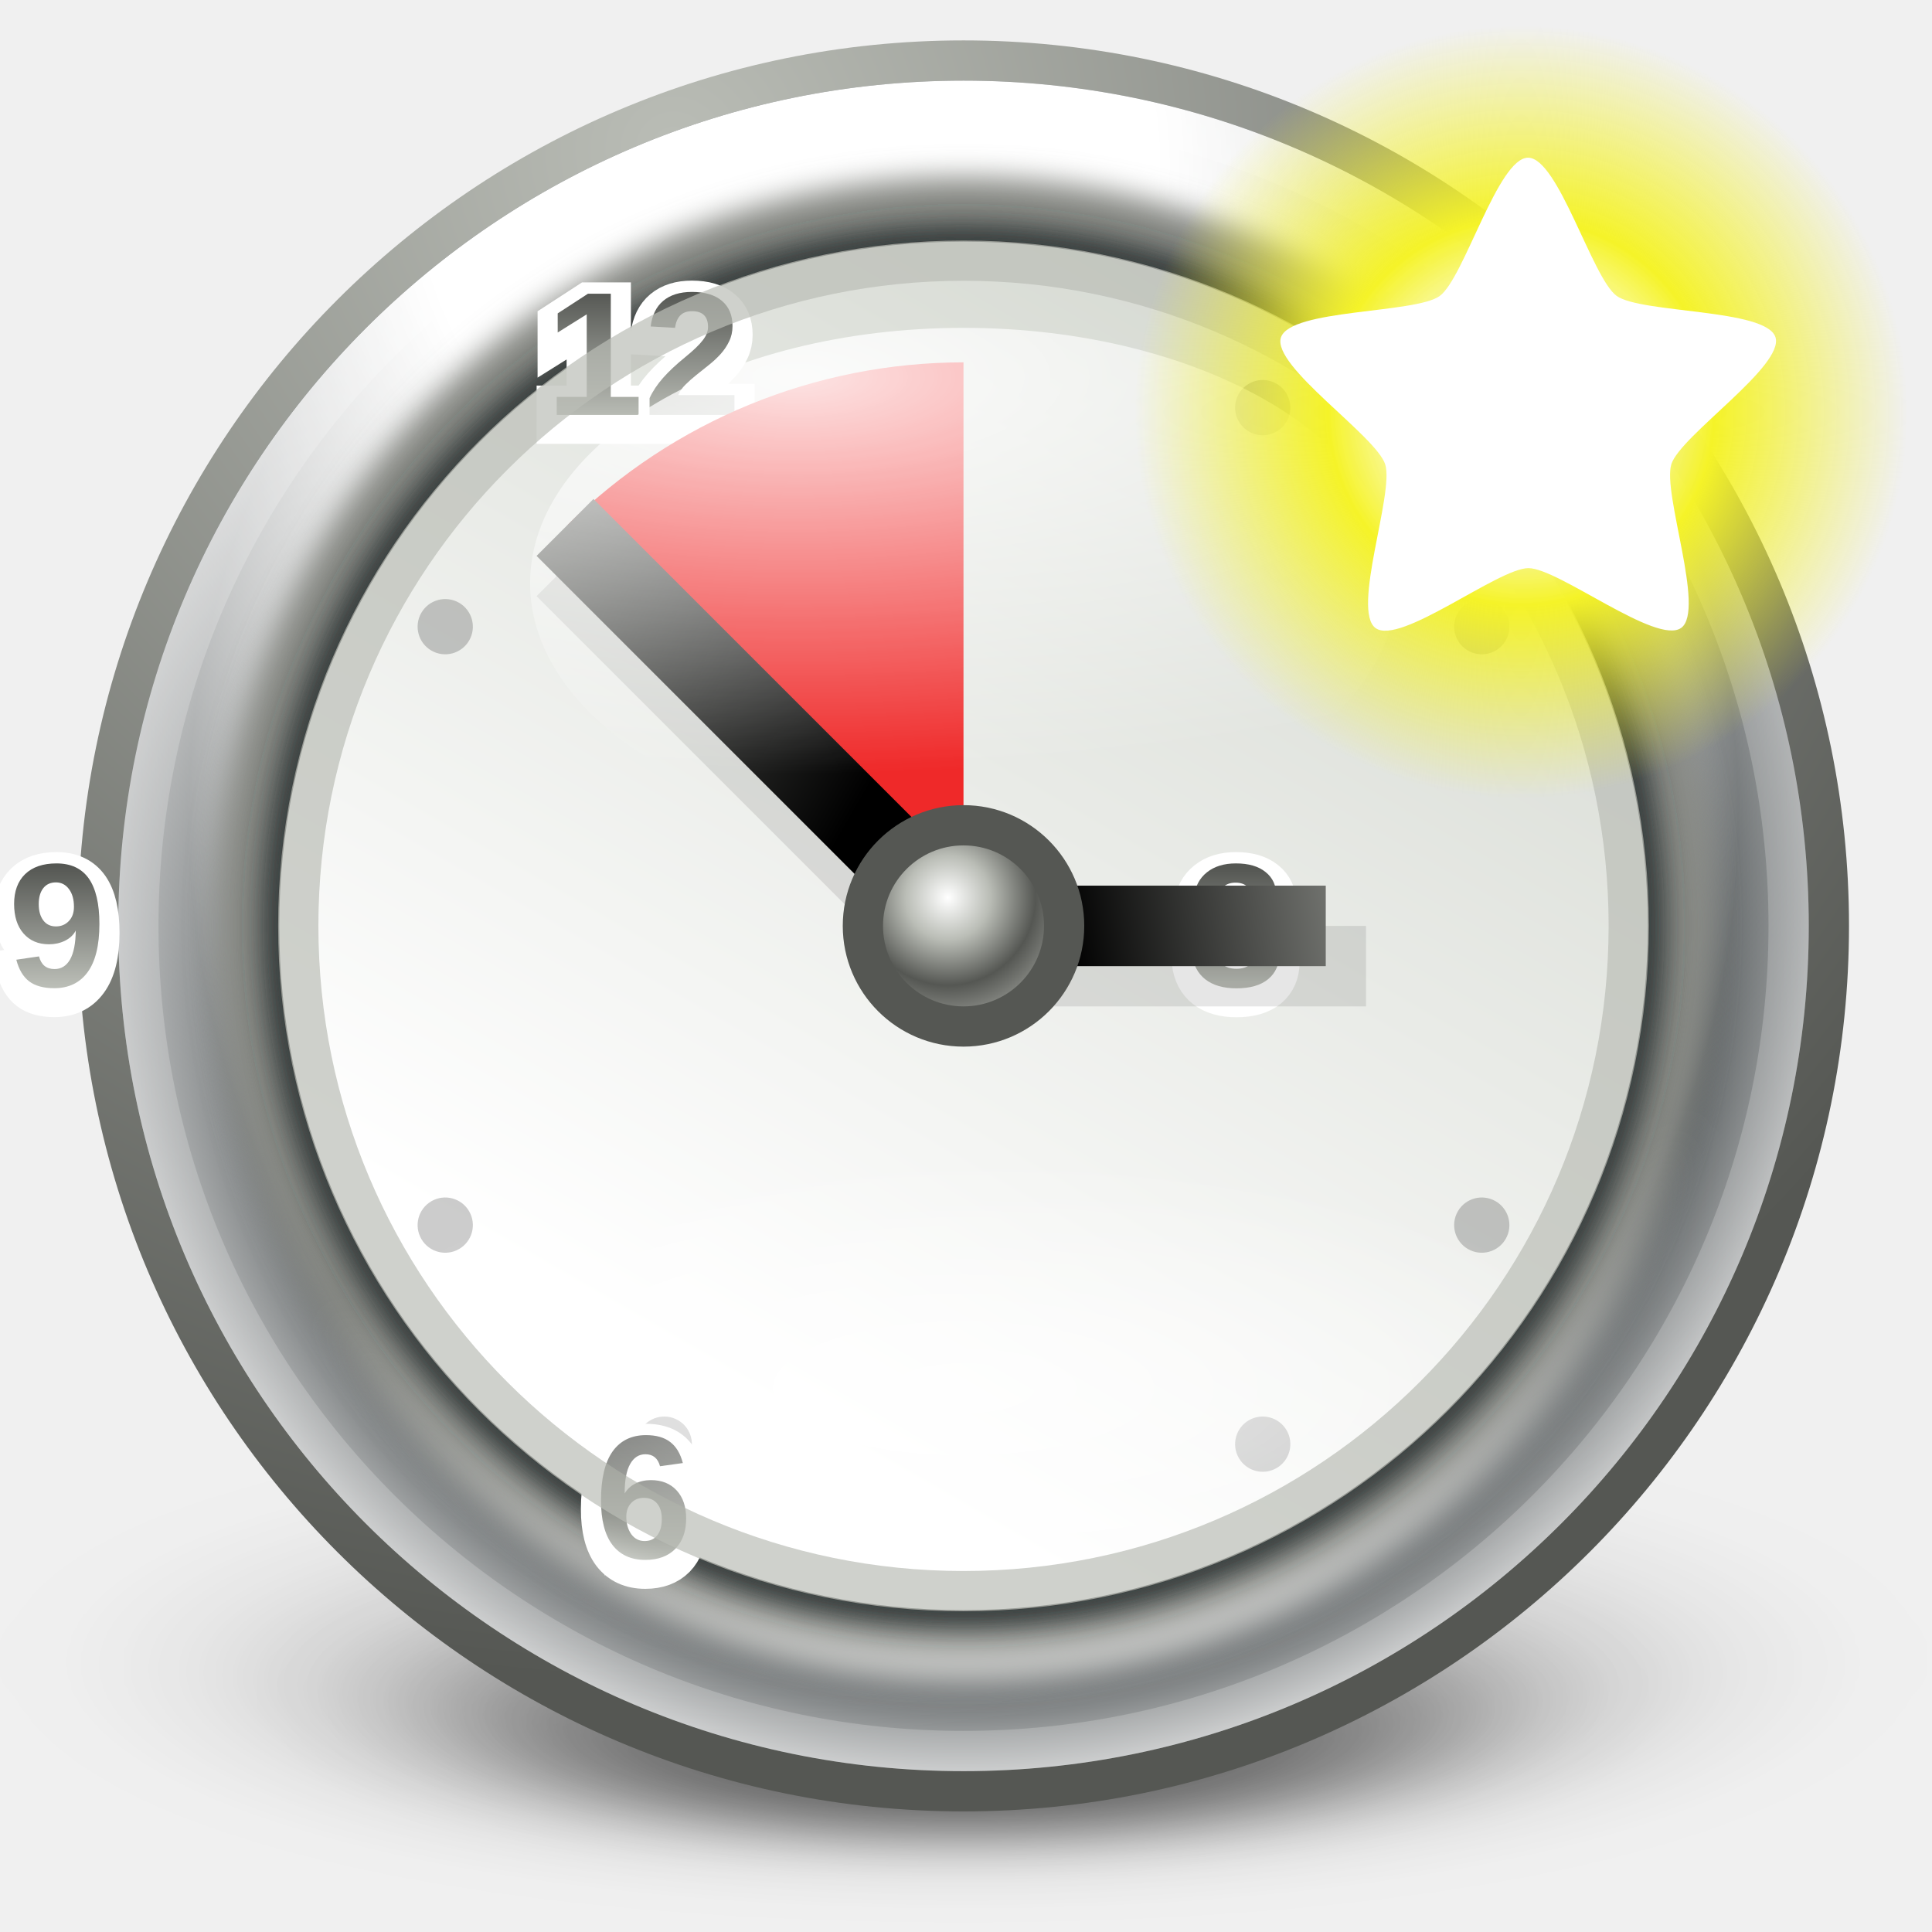
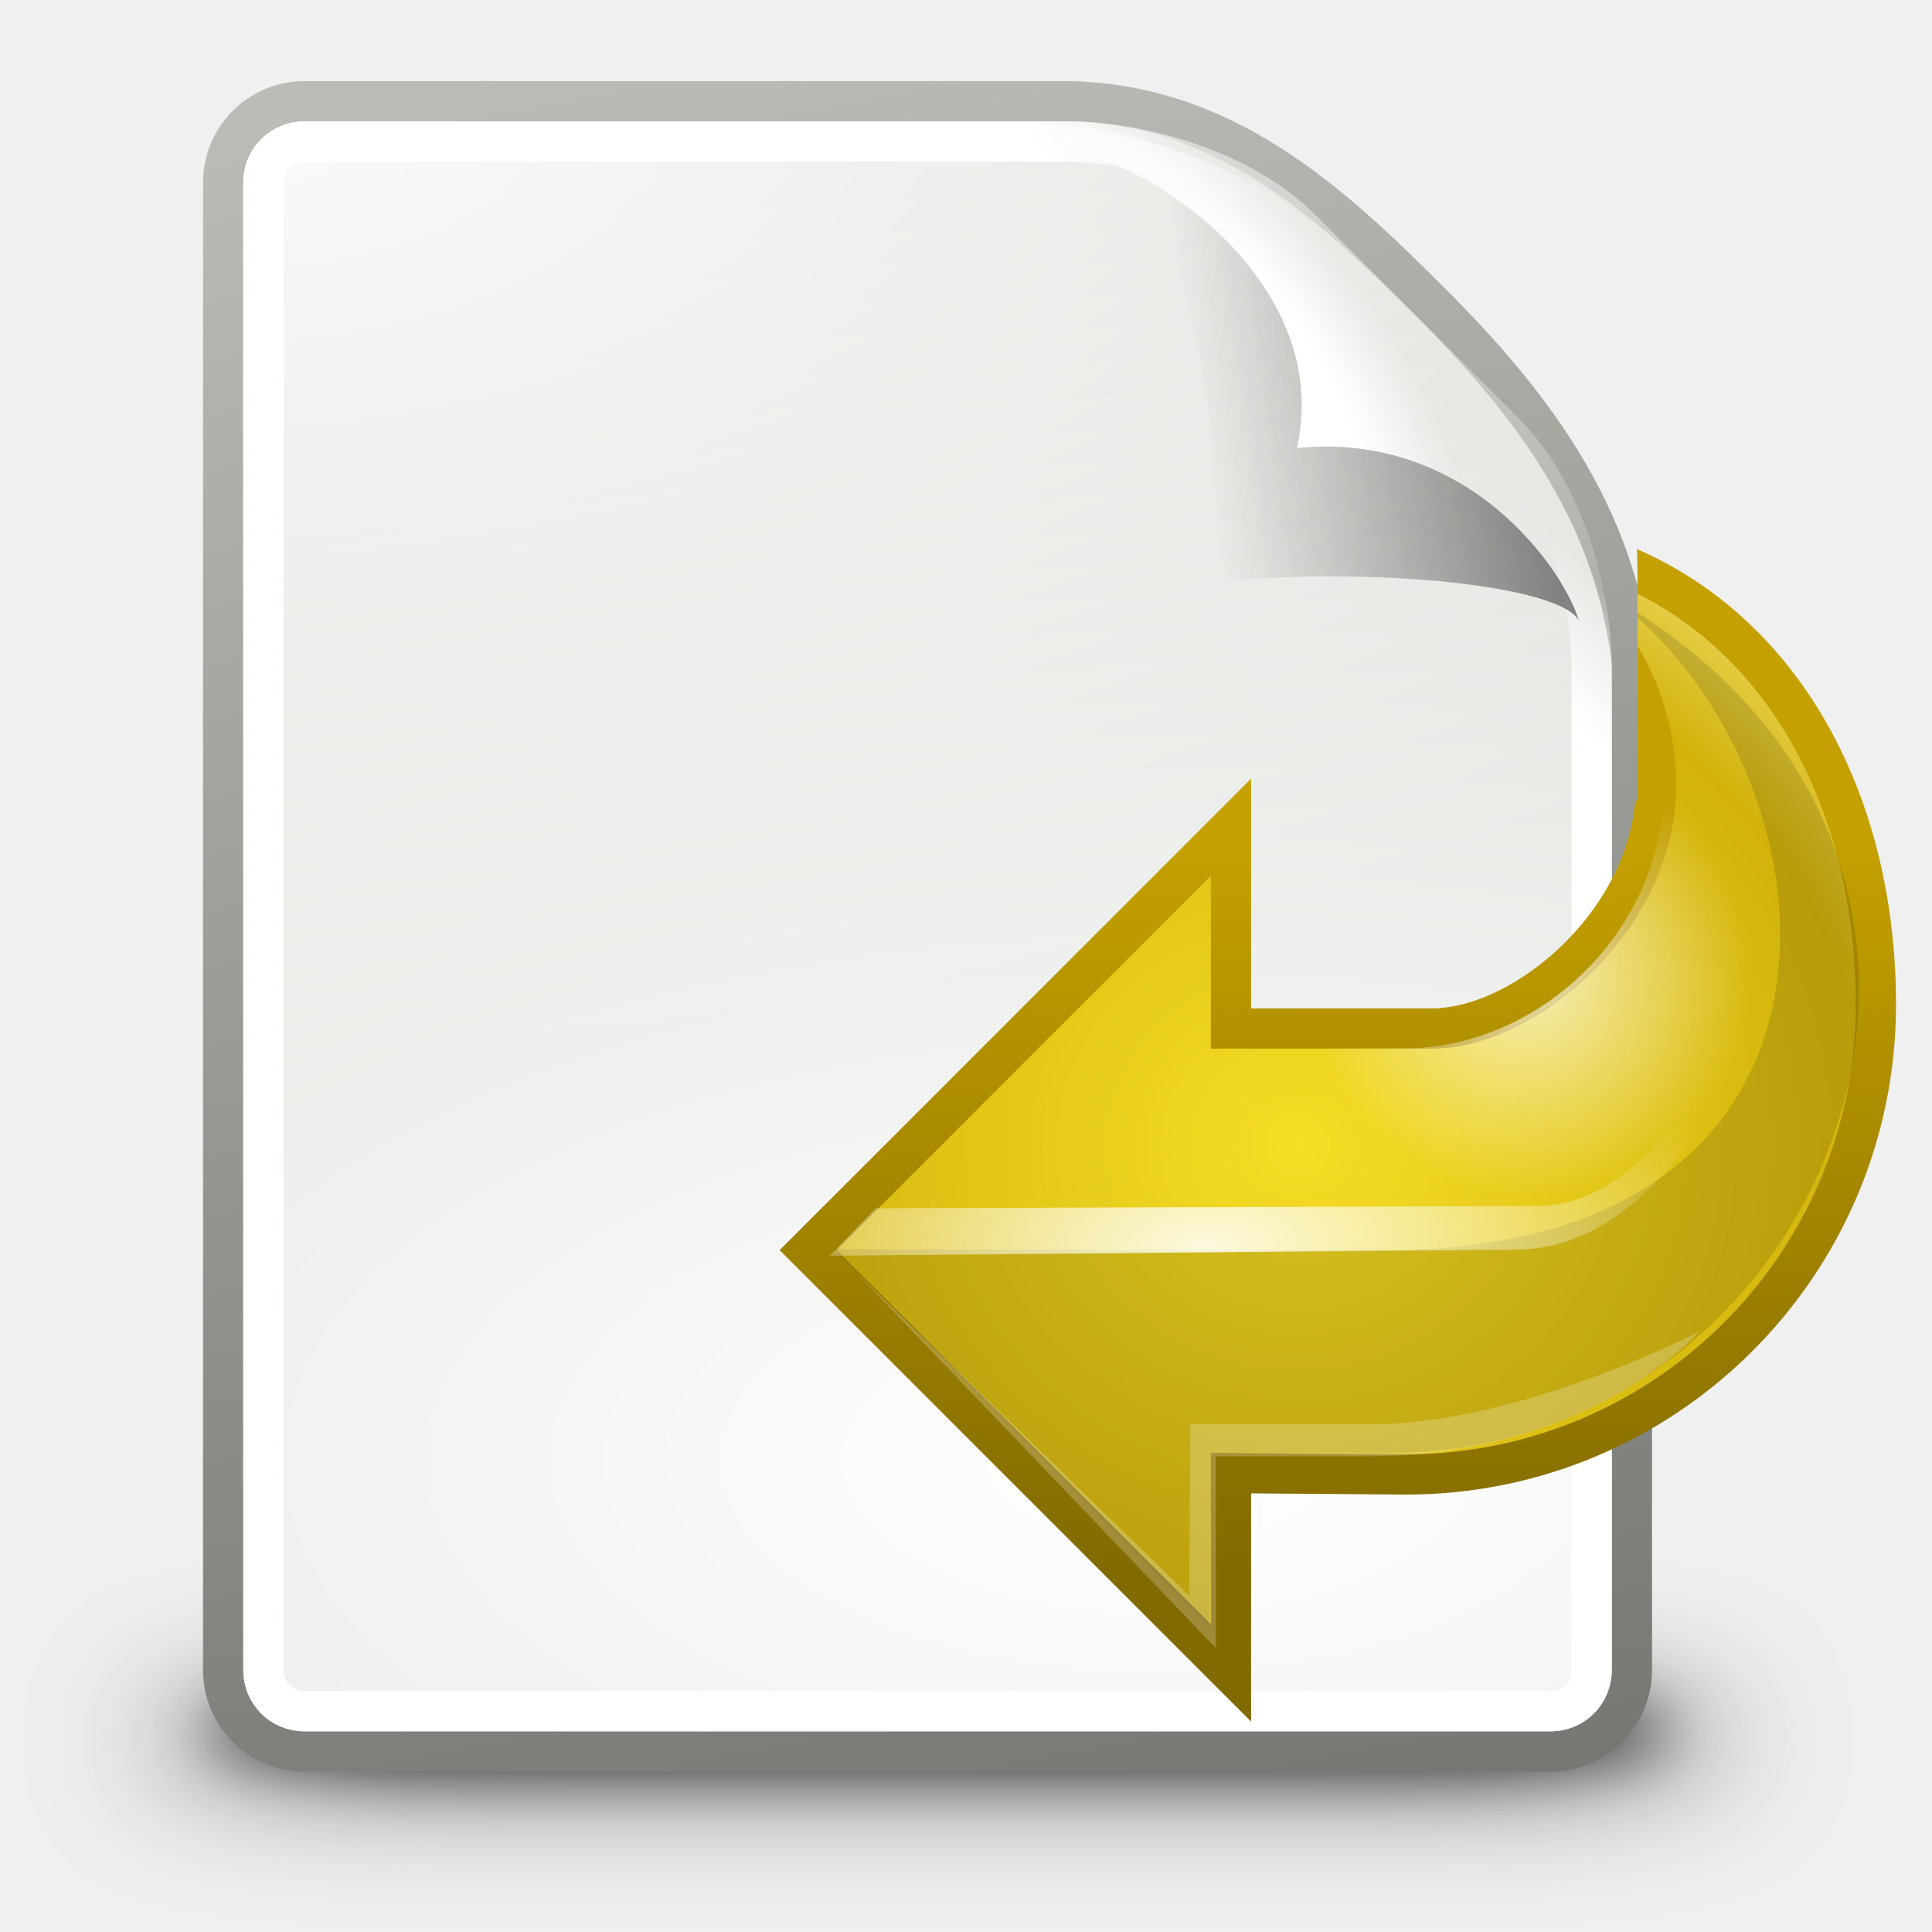
<svg xmlns="http://www.w3.org/2000/svg" xmlns:xlink="http://www.w3.org/1999/xlink" width="48" height="48" viewBox="0 0 48 48" version="1.0">
  <defs>
-     <clipPath clipPathUnits="userSpaceOnUse" id="clipPath12885">
-       <path transform="translate(-8,-8)" d="M 600,1068 A 44,44 0 1 1 512,1068 A 44,44 0 1 1 600,1068 z" id="path12888" style="opacity:1;fill:#555753;fill-opacity:1;stroke:none;stroke-width:3;stroke-linecap:round;stroke-linejoin:round;stroke-miterlimit:4;stroke-dasharray:none;stroke-opacity:0;display:inline" />
+     <clipPath clipPathUnits="userSpaceOnUse" id="clipPath5681-9">
+       <path style="opacity:0.853;color:#000000;fill:#ffffff;fill-opacity:1;fill-rule:nonzero;stroke:none;stroke-width:3;marker:none;visibility:visible;display:inline;overflow:visible;enable-background:accumulate" d="m 2123,934 0,-36.875 c 0,-14.63 -9.677,-27.348 -17.74,-34.77 l 87.24,20.5 0,198.645 -214.5,0 0,-165.5 120.5,0 24.5,18 z" id="path5683-8" />
    </clipPath>
-     <filter id="filter12907">
-       <feGaussianBlur stdDeviation="0.892" id="feGaussianBlur12909" />
+     <filter id="filter3871-0" x="-0.053" width="1.106" y="-0.958" height="2.917" color-interpolation-filters="sRGB">
+       <feGaussianBlur stdDeviation="0.799" id="feGaussianBlur3873-5" />
    </filter>
-     <filter id="filter3449" x="-0.22" width="1.44" y="-0.22" height="1.44">
-       <feGaussianBlur stdDeviation="8.058" id="feGaussianBlur3451" />
+     <filter id="filter3913-4" x="-0.092" width="1.185" y="-1.665" height="4.329" color-interpolation-filters="sRGB">
+       <feGaussianBlur stdDeviation="1.387" id="feGaussianBlur3915-1" />
    </filter>
-     <filter color-interpolation-filters="sRGB" id="filter4857-9-6">
-       <feGaussianBlur stdDeviation="0.88" id="feGaussianBlur4859-2-9" />
-     </filter>
-     <g id="g4535">
-       <path transform="matrix(0.477273,0,0,0.477273,454.6362,-130.7275)" d="m 600,1068 c 0,24.3 -19.699,44 -44,44 -24.301,0 -44,-19.7 -44,-44 0,-24.3 19.699,-44 44,-44 24.301,0 44,19.7 44,44 z" id="path3749-8" style="fill:none;stroke:url(#radialGradient3871);stroke-width:4.19;stroke-miterlimit:4;stroke-opacity:1;stroke-dasharray:none;display:inline;enable-background:new" />
-       <g transform="matrix(0.21875,0,0,0.21875,688.5,343.125)" id="use6390-9-4">
-         <g transform="matrix(2.181818,0,0,2.181818,-1051.636,-2148.727)" id="g3743" style="display:inline;enable-background:new">
-           <g id="g3745" clip-path="url(#clipPath12885)">
-             <path transform="translate(-8,-8)" d="m 600,1068 c 0,24.3 -19.699,44 -44,44 -24.301,0 -44,-19.7 -44,-44 0,-24.3 19.699,-44 44,-44 24.301,0 44,19.7 44,44 z" id="path3747" style="fill:url(#radialGradient3873);fill-opacity:1;stroke:none" />
-             <path transform="translate(-8.000001,-8)" d="m 600,1068 c 0,24.3 -19.699,44 -44,44 -24.301,0 -44,-19.7 -44,-44 0,-24.3 19.699,-44 44,-44 24.301,0 44,19.7 44,44 z" id="path3749" style="fill:url(#radialGradient3875);fill-opacity:1;stroke:none;display:inline" />
-             <path style="fill:#888a85;stroke:#888a85;stroke-width:5.004;stroke-linecap:round;stroke-linejoin:round;stroke-miterlimit:4;stroke-opacity:1;stroke-dasharray:none;display:inline;filter:url(#filter12907)" id="path3753" d="m 600,1068 c 0,24.3 -19.699,44 -44,44 -24.301,0 -44,-19.7 -44,-44 0,-24.3 19.699,-44 44,-44 24.301,0 44,19.7 44,44 z" transform="matrix(0.8374919,0,0,0.8374919,82.3545,165.5587)" />
-           </g>
-           <path style="fill:#888a85;stroke:#2e3436;stroke-width:2.602;stroke-linecap:round;stroke-linejoin:round;stroke-miterlimit:4;stroke-opacity:1;stroke-dasharray:none;display:inline;filter:url(#filter12907)" id="path3755" d="m 600,1068 c 0,24.3 -19.699,44 -44,44 -24.301,0 -44,-19.7 -44,-44 0,-24.3 19.699,-44 44,-44 24.301,0 44,19.7 44,44 z" transform="matrix(0.805203,0,0,0.805203,100.3071,200.0432)" />
-         </g>
-         <g transform="translate(10,0)" id="g3757">
-           <path style="fill:url(#linearGradient3877);fill-opacity:1;stroke:none;display:inline;enable-background:new" id="path3759" d="m 600,1068 c 0,24.3 -19.699,44 -44,44 -24.301,0 -44,-19.7 -44,-44 0,-24.3 19.699,-44 44,-44 24.301,0 44,19.7 44,44 z" transform="matrix(1.766231,0,0,1.766231,-848.0244,-1722.335)" />
-           <g id="g3761" style="opacity:0.2;fill:#000000" transform="matrix(1.04567,0,0,1.04567,-16.57639,-7.489781)">
-             <path transform="matrix(0.05904885,0.03409187,-0.03409187,0.05904885,180.0789,25.68901)" d="m 600,1068 c 0,24.3 -19.699,44 -44,44 -24.301,0 -44,-19.7 -44,-44 0,-24.3 19.699,-44 44,-44 24.301,0 44,19.7 44,44 z" id="path3763" style="fill:#000000;fill-opacity:1;stroke:none;display:inline;enable-background:new" />
-             <path transform="matrix(0.05904885,0.03409187,-0.03409187,0.05904885,115.0789,138.2723)" d="m 600,1068 c 0,24.3 -19.699,44 -44,44 -24.301,0 -44,-19.7 -44,-44 0,-24.3 19.699,-44 44,-44 24.301,0 44,19.7 44,44 z" id="path3765" style="fill:#000000;fill-opacity:1;stroke:none;display:inline;enable-background:new" />
-             <path transform="matrix(0.03409187,0.05904885,-0.05904885,0.03409187,244.4007,62.25864)" d="m 600,1068 c 0,24.3 -19.699,44 -44,44 -24.301,0 -44,-19.7 -44,-44 0,-24.3 19.699,-44 44,-44 24.301,0 44,19.7 44,44 z" id="path3767" style="fill:#000000;fill-opacity:1;stroke:none;display:inline;enable-background:new" />
-             <path transform="matrix(0.03409187,0.05904885,-0.05904885,0.03409187,131.8174,127.2586)" d="m 600,1068 c 0,24.3 -19.699,44 -44,44 -24.301,0 -44,-19.7 -44,-44 0,-24.3 19.699,-44 44,-44 24.301,0 44,19.7 44,44 z" id="path3769" style="fill:#000000;fill-opacity:1;stroke:none;display:inline;enable-background:new" />
-             <path transform="matrix(-0.05904885,0.03409187,0.03409187,0.05904885,107.921,25.68901)" d="m 600,1068 c 0,24.3 -19.699,44 -44,44 -24.301,0 -44,-19.7 -44,-44 0,-24.3 19.699,-44 44,-44 24.301,0 44,19.7 44,44 z" id="path3771" style="fill:#000000;fill-opacity:1;stroke:none;display:inline;enable-background:new" />
-             <path transform="matrix(-0.05904885,0.03409187,0.03409187,0.05904885,172.921,138.2723)" d="m 600,1068 c 0,24.3 -19.699,44 -44,44 -24.301,0 -44,-19.7 -44,-44 0,-24.3 19.699,-44 44,-44 24.301,0 44,19.7 44,44 z" id="path3773" style="fill:#000000;fill-opacity:1;stroke:none;display:inline;enable-background:new" />
-             <path transform="matrix(-0.03409187,0.05904885,0.05904885,0.03409187,43.59918,62.25863)" d="m 600,1068 c 0,24.3 -19.699,44 -44,44 -24.301,0 -44,-19.7 -44,-44 0,-24.3 19.699,-44 44,-44 24.301,0 44,19.7 44,44 z" id="path3775" style="fill:#000000;fill-opacity:1;stroke:none;display:inline;enable-background:new" />
-             <path transform="matrix(-0.03409187,0.05904885,0.05904885,0.03409187,156.1825,127.2586)" d="m 600,1068 c 0,24.3 -19.699,44 -44,44 -24.301,0 -44,-19.7 -44,-44 0,-24.3 19.699,-44 44,-44 24.301,0 44,19.7 44,44 z" id="path3777" style="fill:#000000;fill-opacity:1;stroke:none;display:inline;enable-background:new" />
-           </g>
-           <g id="g3779" transform="translate(-10,0)">
-             <text id="text3781" y="106.965" x="143.775" style="font-size:20px;font-style:normal;font-variant:normal;font-weight:bold;font-stretch:normal;text-align:center;text-anchor:middle;fill:#ffffff;stroke:#ffffff;stroke-width:4.571;display:inline;enable-background:new;font-family:Liberation Sans;-inkscape-font-specification:Bitstream Vera Sans Bold" xml:space="preserve">
-               <tspan style="stroke-width:4.571" y="106.965" x="143.775" id="tspan3783">12</tspan>
-             </text>
-             <text id="text3785" y="105.965" x="143.775" style="font-size:20px;font-style:normal;font-variant:normal;font-weight:bold;font-stretch:normal;text-align:center;text-anchor:middle;fill:url(#linearGradient3879);fill-opacity:1;stroke:none;font-family:Liberation Sans;-inkscape-font-specification:Bitstream Vera Sans Bold" xml:space="preserve">
-               <tspan style="fill:url(#linearGradient3879);fill-opacity:1" y="105.965" x="143.775" id="tspan3787">12</tspan>
-             </text>
-             <text id="text3789" y="236.805" x="143.775" style="font-size:20px;font-style:normal;font-variant:normal;font-weight:bold;font-stretch:normal;text-align:center;text-anchor:middle;fill:#ffffff;stroke:#ffffff;stroke-width:4.571;display:inline;enable-background:new;font-family:Liberation Sans;-inkscape-font-specification:Bitstream Vera Sans Bold" xml:space="preserve">
-               <tspan style="stroke-width:4.571" y="236.805" x="143.775" id="tspan3791">6</tspan>
-             </text>
-             <text id="text3793" y="235.805" x="143.775" style="font-size:20px;font-style:normal;font-variant:normal;font-weight:bold;font-stretch:normal;text-align:center;text-anchor:middle;fill:url(#linearGradient3881);stroke:none;display:inline;enable-background:new;font-family:Liberation Sans;-inkscape-font-specification:Bitstream Vera Sans Bold" xml:space="preserve">
-               <tspan style="fill:url(#linearGradient3881)" y="235.805" x="143.775" id="tspan3795">6</tspan>
-             </text>
-             <text id="text3797" y="171.87" x="211.166" style="font-size:20px;font-style:normal;font-variant:normal;font-weight:bold;font-stretch:normal;text-align:center;text-anchor:middle;fill:#ffffff;stroke:#ffffff;stroke-width:4.571;display:inline;enable-background:new;font-family:Liberation Sans;-inkscape-font-specification:Bitstream Vera Sans Bold" xml:space="preserve">
-               <tspan style="stroke-width:4.571" y="171.87" x="211.166" id="tspan3799">3</tspan>
-             </text>
-             <text id="text3801" y="170.87" x="211.166" style="font-size:20px;font-style:normal;font-variant:normal;font-weight:bold;font-stretch:normal;text-align:center;text-anchor:middle;fill:url(#linearGradient3883);stroke:none;display:inline;enable-background:new;font-family:Liberation Sans;-inkscape-font-specification:Bitstream Vera Sans Bold" xml:space="preserve">
-               <tspan style="fill:url(#linearGradient3883)" y="170.87" x="211.166" id="tspan3803">3</tspan>
-             </text>
-             <text id="text3805" y="171.87" x="77.166" style="font-size:20px;font-style:normal;font-variant:normal;font-weight:bold;font-stretch:normal;text-align:center;text-anchor:middle;fill:#ffffff;stroke:#ffffff;stroke-width:4.571;display:inline;enable-background:new;font-family:Liberation Sans;-inkscape-font-specification:Bitstream Vera Sans Bold" xml:space="preserve">
-               <tspan style="stroke-width:4.571" y="171.87" x="77.166" id="tspan3807">9</tspan>
-             </text>
-             <text id="text3809" y="170.87" x="77.166" style="font-size:20px;font-style:normal;font-variant:normal;font-weight:bold;font-stretch:normal;text-align:center;text-anchor:middle;fill:url(#linearGradient3885);stroke:none;display:inline;enable-background:new;font-family:Liberation Sans;-inkscape-font-specification:Bitstream Vera Sans Bold" xml:space="preserve">
-               <tspan style="fill:url(#linearGradient3885)" y="170.87" x="77.166" id="tspan3811">9</tspan>
-             </text>
-           </g>
-         </g>
+     <g style="display:inline" id="g12376" transform="translate(364.221,-0.868975)">
+       <path style="fill:url(#radialGradient7948) #000000;fill-opacity:1;stroke:none;display:inline" d="m 363.5,54 c -1.389,0 -0.042,0.497 1.344,1.125 1.386,0.628 4.973,3.215 4.156,6.875 4.323,-0.431 6.679,3.122 7,4.281 0.321,1.159 1,2.608 1,1.219 0.028,-3.806 -2.845,-6.432 -4.844,-8.656 C 370.158,56.619 367.154,54.477 363.5,54 z" id="path12378" />
+       <path style="opacity:0.879;fill:url(#linearGradient7950) #000000;fill-opacity:1;stroke:none;display:inline" d="m 364.601,55.014 c 0.922,0 3.008,6.196 2.086,10.329 4.295,-0.428 8.853,0.088 9.313,0.938 -0.321,-1.159 -2.677,-4.712 -7,-4.281 0.865,-3.875 -3.187,-6.617 -4.399,-6.986 z" id="path12380" />
+     </g>
+     <g style="display:inline" id="g8030">
+       <g style="display:inline" id="g12362" transform="translate(400.044,1.01491)">
+         <rect transform="matrix(1.1189,0,0,1.17678,-38.2578,-16.0867)" ry="2" rx="7.524" y="91" x="306" height="2" width="36" id="rect12364" style="opacity:0.475;fill:#000000;fill-opacity:1;stroke:none;display:inline;filter:url(#filter3913-4)" />
+         <rect transform="matrix(1.01334,0,0,1,-4.05753,0)" ry="2" rx="6.392" y="91" x="306" height="2" width="36" id="rect12366" style="opacity:0.715;fill:#000000;fill-opacity:1;stroke:none;filter:url(#filter3871-0)" />
      </g>
-       <path transform="matrix(0.4659093,0,0,0.4659093,460.9544,-118.5912)" d="m 600,1068 c 0,24.3 -19.699,44 -44,44 -24.301,0 -44,-19.7 -44,-44 0,-24.3 19.699,-44 44,-44 24.301,0 44,19.7 44,44 z" id="path3749-8-7" style="opacity:0.2;fill:none;stroke:#ffffff;stroke-width:2.146;stroke-miterlimit:4;stroke-opacity:1;stroke-dasharray:none;display:inline;enable-background:new" />
-       <path transform="matrix(0.4172112,0,0,0.4172112,488.1556,-66.58162)" d="m 600,1068 c 0,24.3 -19.699,44 -44,44 -24.301,0 -44,-19.7 -44,-44 0,-24.3 19.699,-44 44,-44 24.301,0 44,19.7 44,44 z" id="path4734-6-4" style="opacity:0.555;fill:none;stroke:url(#linearGradient5031);stroke-width:2.397;stroke-miterlimit:4;stroke-dasharray:none;display:inline;filter:url(#filter4857-9-6);enable-background:new" />
+       <g id="g12368" transform="translate(404.044,-0.985092)">
+         <path style="fill:url(#radialGradient7940) #000000;fill-opacity:1;stroke:url(#linearGradient7942) #000000;stroke-width:1;stroke-miterlimit:4;display:inline" d="m 304.524,53.5 c 0,0 17.476,0 18.976,0 3.877,0.073 6.5,2.5 9,5 2.5,2.5 4.608,5.253 5,9 0,1.5 0,24.976 0,24.976 0,1.121 -0.903,2.024 -2.024,2.024 l -30.952,0 C 303.403,94.5 302.5,93.597 302.5,92.476 l 0,-36.952 C 302.5,54.403 303.403,53.5 304.524,53.5 z" id="path12370" />
+         <path style="fill:url(#radialGradient7944) #000000;fill-opacity:1;stroke:none;display:inline" id="path12372" d="M 8.531,4 C 7.673,4 7,4.673 7,5.531 l 0,36.938 C 7,43.327 7.673,44 8.531,44 l 30.938,0 C 40.327,44 41,43.327 41,42.469 L 41,17.5 c 0,-1.392 -0.487,-4.299 -2.344,-6.156 l -5,-5 C 31.799,4.487 28.892,4 27.5,4 L 8.531,4 z" transform="translate(296,50)" />
+         <path style="fill:none;stroke:url(#linearGradient7946) #000000;stroke-width:1;stroke-miterlimit:4;display:inline" id="path12374" d="M -51.469,4.5 C -52.052,4.5 -52.5,4.948 -52.5,5.531 l 0,36.938 c 0,0.583 0.448,1.031 1.031,1.031 l 30.938,0 c 0.583,0 1.031,-0.448 1.031,-1.031 L -19.5,17.5 c 0,-1.279 -0.48,-4.105 -2.188,-5.812 l -5,-5 C -28.395,4.98 -31.221,4.5 -32.5,4.5 l -18.969,0 z" transform="translate(356,50)" />
+       </g>
    </g>
-     <g id="g4865" transform="matrix(0.9444445,0,0,0.9444445,39.99996,21.05554)">
-       <path transform="matrix(0.3977275,0,0,0.3977275,498.8635,-45.77301)" d="m 600,1068 c 0,24.3 -19.699,44 -44,44 -24.301,0 -44,-19.7 -44,-44 0,-24.3 19.699,-44 44,-44 24.301,0 44,19.7 44,44 z" id="path4734-6" style="opacity:0.7;fill:url(#radialGradient4596);fill-opacity:1;stroke:#babdb6;stroke-width:2.662;stroke-miterlimit:4;stroke-dasharray:none;display:inline;enable-background:new" />
-       <path transform="matrix(0.2591186,0,0,0.1526508,575.9301,206.9534)" d="m 600,1068 c 0,24.3 -19.699,44 -44,44 -24.301,0 -44,-19.7 -44,-44 0,-24.3 19.699,-44 44,-44 24.301,0 44,19.7 44,44 z" id="path4734-6-0" style="opacity:0.87;fill:url(#radialGradient4598);fill-opacity:1;stroke:none;display:inline;enable-background:new" />
-     </g>
-     <g id="g6384">
-       <path transform="matrix(1.75162,0,0,0.4743969,-829.9008,-260.9992)" d="m 600,1068 c 0,24.3 -19.699,44 -44,44 -24.301,0 -44,-19.7 -44,-44 0,-24.3 19.699,-44 44,-44 24.301,0 44,19.7 44,44 z" id="path3497" style="opacity:0.4;fill:url(#linearGradient3499);fill-opacity:1;stroke:none;display:inline;filter:url(#filter3449);enable-background:new" />
-       <path transform="matrix(1.248123,0,0,0.3380333,-549.9566,-111.3628)" d="m 600,1068 c 0,24.3 -19.699,44 -44,44 -24.301,0 -44,-19.7 -44,-44 0,-24.3 19.699,-44 44,-44 24.301,0 44,19.7 44,44 z" id="path3439" style="opacity:0.8;fill:url(#linearGradient3459);fill-opacity:1;stroke:none;display:inline;filter:url(#filter3449);enable-background:new" />
-     </g>
-     <linearGradient id="linearGradient12863">
-       <stop style="stop-color:#babdb6;stop-opacity:1" offset="0" id="stop12865" />
-       <stop id="stop12871" offset="0.624" style="stop-color:#888a85;stop-opacity:1" />
-       <stop style="stop-color:#2e3436;stop-opacity:1" offset="0.805" id="stop12873" />
-       <stop style="stop-color:#ffffff;stop-opacity:1" offset="1" id="stop12867" />
+     <linearGradient id="linearGradient10-paper-sheet-orig-3">
+       <stop style="stop-color: rgb(85, 87, 83); stop-opacity: 1;" offset="0" id="stop15-paper-sheet-orig-7" />
+       <stop style="stop-color: rgb(186, 189, 182); stop-opacity: 1;" offset="1" id="stop16-paper-sheet-orig-8" />
    </linearGradient>
-     <linearGradient id="linearGradient12897">
-       <stop style="stop-color:#ffffff;stop-opacity:1;" offset="0" id="stop12899" />
-       <stop id="stop3397" offset="0.236" style="stop-color:#ffffff;stop-opacity:1" />
-       <stop style="stop-color:#ffffff;stop-opacity:0;" offset="1" id="stop12901" />
+     <linearGradient id="linearGradient12-paper-sheet-orig-2">
+       <stop id="stop17-paper-sheet-orig-1" offset="0" style="stop-color: rgb(255, 255, 255); stop-opacity: 1;" />
+       <stop id="stop18-paper-sheet-orig-0" offset="1" style="stop-color: rgb(255, 255, 255); stop-opacity: 0;" />
    </linearGradient>
-     <linearGradient id="linearGradient13249-6">
-       <stop style="stop-color:#ffffff;stop-opacity:1;" offset="0" id="stop13251-6" />
-       <stop style="stop-color:#ffffff;stop-opacity:0;" offset="1" id="stop13253-9" />
+     <linearGradient id="linearGradient13-paper-sheet-orig-7-4">
+       <stop id="stop19-paper-sheet-orig-0-5" offset="0" style="stop-color: rgb(255, 255, 255); stop-opacity: 1;" />
+       <stop style="stop-color: rgb(255, 255, 255); stop-opacity: 1;" offset="0.475" id="stop20-paper-sheet-orig-0-7" />
+       <stop id="stop21-paper-sheet-orig-6-9" offset="1" style="stop-color: rgb(255, 255, 255); stop-opacity: 0;" />
    </linearGradient>
-     <linearGradient id="linearGradient2378-8">
-       <stop id="stop2380-4" offset="0" style="stop-color:#ffffff;stop-opacity:1;" />
-       <stop style="stop-color:#fefede;stop-opacity:0.918;" offset="0.25" id="stop4146-4" />
-       <stop style="stop-color:#f5f328;stop-opacity:1;" offset="0.5" id="stop2386-8" />
-       <stop id="stop2382-4" offset="1" style="stop-color:#f5f32d;stop-opacity:0;" />
+     <linearGradient id="linearGradient26-paper-sheet-orig-0-7">
+       <stop style="stop-color: rgb(0, 0, 0); stop-opacity: 0.554;" offset="0" id="stop30-paper-sheet-orig-8-4" />
+       <stop style="stop-color: rgb(0, 0, 0); stop-opacity: 0;" offset="1" id="stop31-paper-sheet-orig-8-9" />
    </linearGradient>
-     <linearGradient id="linearGradient3453">
-       <stop style="stop-color:#000000;stop-opacity:1;" offset="0" id="stop3455" />
-       <stop style="stop-color:#000000;stop-opacity:0;" offset="1" id="stop3457" />
+     <linearGradient id="linearGradient29092">
+       <stop style="stop-color:#c4a000;stop-opacity:1;" offset="0" id="stop29094" />
+       <stop style="stop-color:#826a00;stop-opacity:1" offset="1" id="stop29096" />
    </linearGradient>
-     <linearGradient xlink:href="#linearGradient3453" id="linearGradient3459" x1="582.042" y1="1102.414" x2="582.042" y2="1023.992" gradientUnits="userSpaceOnUse" />
-     <linearGradient xlink:href="#linearGradient3453" id="linearGradient3499" gradientUnits="userSpaceOnUse" x1="582.042" y1="1102.414" x2="582.042" y2="1023.992" />
-     <linearGradient id="linearGradient3541">
-       <stop id="stop3543" offset="0" style="stop-color:#ffffff;stop-opacity:1" />
-       <stop style="stop-color:#babdb6;stop-opacity:1" offset="0.305" id="stop5354" />
-       <stop style="stop-color:#555753;stop-opacity:1" offset="0.633" id="stop5352" />
-       <stop style="stop-color:#888a85;stop-opacity:1" offset="0.857" id="stop3545" />
-       <stop id="stop3547" offset="1" style="stop-color:#2e3436;stop-opacity:1" />
+     <linearGradient xlink:href="#linearGradient29092" id="linearGradient29098" x1="2081.249" y1="940.961" x2="2081.249" y2="1054.448" gradientUnits="userSpaceOnUse" />
+     <linearGradient id="linearGradient3-paper-sheet-orig-08">
+       <stop style="stop-color: rgb(255, 255, 255); stop-opacity: 1;" offset="0" id="stop6-paper-sheet-orig-1" />
+       <stop style="stop-color: rgb(211, 215, 207); stop-opacity: 1;" offset="1" id="stop7-paper-sheet-orig-2" />
    </linearGradient>
-     <linearGradient id="linearGradient3580">
-       <stop style="stop-color:#ffffff;stop-opacity:1" offset="0" id="stop3582" />
-       <stop style="stop-color:#d3d7cf;stop-opacity:1" offset="1" id="stop3584" />
+     <linearGradient id="linearGradient4-paper-sheet-orig-7">
+       <stop id="stop8-paper-sheet-orig-2" offset="0" style="stop-color: rgb(255, 255, 255); stop-opacity: 1;" />
+       <stop id="stop9-paper-sheet-orig-2" offset="1" style="stop-color: rgb(255, 255, 255); stop-opacity: 0;" />
    </linearGradient>
-     <linearGradient xlink:href="#linearGradient3580" id="linearGradient3877" gradientUnits="userSpaceOnUse" x1="534.774" y1="1093.968" x2="576.957" y2="1020.905" />
-     <linearGradient xlink:href="#linearGradient5530" id="linearGradient3879" gradientUnits="userSpaceOnUse" x1="144" y1="106.254" x2="144" y2="91.981" />
-     <linearGradient xlink:href="#linearGradient5530" id="linearGradient3881" gradientUnits="userSpaceOnUse" x1="143.775" y1="235.92" x2="143.775" y2="221.919" />
-     <linearGradient xlink:href="#linearGradient5530" id="linearGradient3883" gradientUnits="userSpaceOnUse" x1="211.029" y1="170.506" x2="211.029" y2="157.494" />
-     <linearGradient xlink:href="#linearGradient5530" id="linearGradient3885" gradientUnits="userSpaceOnUse" x1="77.137" y1="170.736" x2="77.137" y2="157.235" />
-     <linearGradient id="linearGradient4244-6">
-       <stop style="stop-color:#babdb6;stop-opacity:1" offset="0" id="stop4246-6" />
-       <stop style="stop-color:#555753;stop-opacity:1" offset="1" id="stop4248-9" />
+     <linearGradient id="linearGradient5424-7-6">
+       <stop style="stop-color:#f5de26;stop-opacity:1;" offset="0" id="stop5426-0-2" />
+       <stop id="stop5432-6-3" offset="0.697" style="stop-color:#d2b20b;stop-opacity:1;" />
+       <stop style="stop-color:#fbef8f;stop-opacity:1" offset="1" id="stop5428-2-1" />
    </linearGradient>
-     <linearGradient id="linearGradient4254">
-       <stop style="stop-color:#ffffff;stop-opacity:1;" offset="0" id="stop4256" />
-       <stop style="stop-color:#ffffff;stop-opacity:0;" offset="1" id="stop4258" />
+     <linearGradient id="linearGradient5448-7">
+       <stop style="stop-color:#ffffff;stop-opacity:1;" offset="0" id="stop5450-5" />
+       <stop style="stop-color:#ffffff;stop-opacity:0;" offset="1" id="stop5452-8" />
    </linearGradient>
-     <linearGradient id="linearGradient4264-7-7">
-       <stop style="stop-color:#000000;stop-opacity:1;" offset="0" id="stop4266-78-1" />
-       <stop style="stop-color:#888a85;stop-opacity:1" offset="1" id="stop4268-2-9" />
+     <linearGradient id="linearGradient5653-7-5">
+       <stop style="stop-color:#ffffff;stop-opacity:1;" offset="0" id="stop5655-8-9" />
+       <stop style="stop-color:#ffffff;stop-opacity:0;" offset="1" id="stop5657-7-1" />
    </linearGradient>
-     <linearGradient id="linearGradient4264-8-1-0">
-       <stop style="stop-color:#000000;stop-opacity:1;" offset="0" id="stop4266-7-9-5" />
-       <stop style="stop-color:#888a85;stop-opacity:1" offset="1" id="stop4268-3-7-7" />
-     </linearGradient>
-     <linearGradient id="linearGradient4849-8-4">
-       <stop style="stop-color:#ffffff;stop-opacity:1;" offset="0" id="stop4851-7-8" />
-       <stop style="stop-color:#ffffff;stop-opacity:0;" offset="1" id="stop4853-4-4" />
-     </linearGradient>
-     <linearGradient xlink:href="#linearGradient4849-8-4" id="linearGradient5031" gradientUnits="userSpaceOnUse" x1="556" y1="1111.303" x2="552.652" y2="1085.869" />
-     <linearGradient id="linearGradient5530">
-       <stop style="stop-color:#babdb6;stop-opacity:1" offset="0" id="stop5532" />
-       <stop style="stop-color:#555753;stop-opacity:1" offset="1" id="stop5534" />
-     </linearGradient>
-     <linearGradient xlink:href="#linearGradient4264-8-1-0" id="linearGradient6461" gradientUnits="userSpaceOnUse" gradientTransform="matrix(1,0,0,0.6428571,-640,-963.6429)" x1="720.777" y1="374.9" x2="717.619" y2="363.113" />
-     <linearGradient xlink:href="#linearGradient4264-7-7" id="linearGradient6463" gradientUnits="userSpaceOnUse" gradientTransform="translate(-267.4516,186.6854)" x1="720.777" y1="374.9" x2="717.619" y2="363.113" />
-     <radialGradient xlink:href="#linearGradient4244-6" id="radialGradient3871" gradientUnits="userSpaceOnUse" gradientTransform="matrix(1.772727,0,0,1.772727,-417.9735,-794.04)" cx="540.907" cy="1027.581" fx="540.907" fy="1027.581" r="45.023" />
-     <radialGradient xlink:href="#linearGradient12863" id="radialGradient3873" gradientUnits="userSpaceOnUse" gradientTransform="matrix(1.138849,0,0,1.200468,-77.20023,-214.605)" cx="556" cy="1063.709" fx="556" fy="1063.709" r="44" />
-     <radialGradient xlink:href="#linearGradient12897" id="radialGradient3875" gradientUnits="userSpaceOnUse" gradientTransform="matrix(1.860459,0,0,1.860459,-459.4849,-891.4352)" cx="540.881" cy="1031.906" fx="540.881" fy="1031.906" r="44" />
-     <radialGradient xlink:href="#linearGradient3541" id="radialGradient4373" gradientUnits="userSpaceOnUse" gradientTransform="matrix(1.377347,-1.791245e-7,1.7912446e-7,1.377346,-207.8368,-395.5501)" cx="549.58" cy="1053.602" fx="549.58" fy="1053.602" r="44" />
-     <radialGradient xlink:href="#linearGradient13249-6" id="radialGradient4596" gradientUnits="userSpaceOnUse" gradientTransform="matrix(0.9936278,0,0,0.3495627,3.542915,708.6847)" cx="556" cy="1115.387" fx="556" fy="1115.387" r="44" />
-     <radialGradient xlink:href="#linearGradient4254" id="radialGradient4598" gradientUnits="userSpaceOnUse" gradientTransform="matrix(2.54343,0,0,1.553224,-832.1313,-571.1771)" cx="539.144" cy="1032.452" fx="539.144" fy="1032.452" r="44" />
-     <radialGradient xlink:href="#linearGradient2378-8" id="radialGradient7572" gradientUnits="userSpaceOnUse" cx="38.659" cy="9.341" fx="38.659" fy="9.341" r="8.342" />
-     <use style="opacity:0.7;display:inline;enable-background:new" x="0" y="0" xlink:href="#g6384" id="use6388-7-7" width="1" height="1" transform="matrix(0.2254258,0,0,0.2329573,687.5281,339.7725)" />
-     <path transform="matrix(0.05681172,0,0,0.05681172,688.4128,318.3248)" d="m 600,1068 a 44,44 0 1 1 -88,0 44,44 0 1 1 88,0 z" id="use6404-67-8" style="fill:url(#radialGradient4373);fill-opacity:1;stroke:#555753;stroke-width:17.602;stroke-miterlimit:4;stroke-dasharray:none;display:inline;enable-background:new" />
+     <linearGradient y2="3.873" x2="-52.75" y1="70.736" x1="-40.279" gradientTransform="translate(356,50)" gradientUnits="userSpaceOnUse" id="linearGradient7942" xlink:href="#linearGradient10-paper-sheet-orig-3" />
+     <linearGradient y2="9.688" x2="-24.75" y1="11.566" x1="-26.754" gradientUnits="userSpaceOnUse" id="linearGradient7946" xlink:href="#linearGradient12-paper-sheet-orig-2" />
+     <linearGradient y2="14.07" x2="-28.789" y1="12.618" x1="-19.031" gradientTransform="matrix(0.922306,0,0,0.918575,393.553,51.3257)" gradientUnits="userSpaceOnUse" id="linearGradient7950" xlink:href="#linearGradient26-paper-sheet-orig-0-7" />
+     <radialGradient r="78.562" fy="964.233" fx="2106.312" cy="964.233" cx="2106.312" gradientTransform="matrix(0.4428717,0,0,0.4419035,1173.174,534.9022)" gradientUnits="userSpaceOnUse" id="radialGradient28991" xlink:href="#linearGradient5653-7-5" />
+     <radialGradient xlink:href="#linearGradient5448-7" id="radialGradient5467-0" gradientUnits="userSpaceOnUse" gradientTransform="matrix(1.324872,0,0,0.558876,-686.242,413.4764)" cx="2069.25" cy="1055.652" fx="2069.25" fy="1055.652" r="66.25" />
+     <radialGradient xlink:href="#linearGradient5424-7-6" id="radialGradient5486-5-6" gradientUnits="userSpaceOnUse" gradientTransform="matrix(1.762336,0,0,1.638084,-1579.591,-635.8176)" cx="2070.787" cy="991.235" fx="2070.787" fy="991.235" r="73.484" />
+     <radialGradient r="18" fy="35.357" fx="-30.25" cy="35.357" cx="-30.25" gradientTransform="matrix(3.854,0,0,1.86639,442.334,21.2596)" gradientUnits="userSpaceOnUse" id="radialGradient7940" xlink:href="#linearGradient3-paper-sheet-orig-08" />
+     <radialGradient r="17" fy="5.3" fx="4" cy="5.3" cx="4" gradientTransform="matrix(3.23437,0,0,1.52429,-8.93747,-6.07875)" gradientUnits="userSpaceOnUse" id="radialGradient7944" xlink:href="#linearGradient4-paper-sheet-orig-7" />
+     <radialGradient r="7.042" fy="10.108" fx="-26.305" cy="10.108" cx="-26.305" gradientTransform="matrix(0.407336,-0.279828,0.751029,1.09325,370.815,41.5621)" gradientUnits="userSpaceOnUse" id="radialGradient7948" xlink:href="#linearGradient13-paper-sheet-orig-7-4" />
  </defs>
-   <g transform="translate(-296.062,-55.9963)">
-     <use style="display:inline;enable-background:new" x="0" y="0" xlink:href="#use6388-7-7" id="use6074" width="1" height="1" transform="translate(-400,-300)" />
+   <g transform="translate(-1900,-654)">
+     <use style="display:inline" x="0" y="0" xlink:href="#g8030" id="use11633" transform="translate(1199,604)" width="1600" height="1200" />
  </g>
-   <g transform="translate(-296.062,-55.9963)">
-     <use style="display:inline;enable-background:new" x="0" y="0" xlink:href="#g4535" id="use6076" width="1" height="1" transform="translate(-400,-300)" />
+   <g transform="translate(-1900,-654)">
+     <use style="display:inline" x="0" y="0" xlink:href="#g12376" id="use11649" transform="translate(1199,604)" width="1600" height="1200" />
  </g>
-   <g transform="translate(-296.062,-55.9963)">
-     <path style="color:#000000;fill:#ef2929;fill-opacity:1;stroke:none;stroke-width:1.2;marker:none;visibility:visible;display:inline;overflow:visible;enable-background:new" id="path5460-9" d="M 711.998,71.507 A 5.875,5.875 0 0 1 716.125,69.812 l 0,5.875 z" transform="matrix(2.382979,0,0,2.382979,-1386.511,-101.3617)" />
-   </g>
-   <g transform="translate(-296.062,-55.9963)">
-     <g id="g6453" transform="translate(-400,-1)">
-       <g transform="translate(3.0921656e-6,1.000002)" style="opacity:0.1;fill:#000000;display:inline;enable-background:new" id="g5525-8">
-         <rect style="color:#000000;fill:#000000;fill-opacity:1;fill-rule:nonzero;stroke:none;stroke-width:1;marker:none;visibility:visible;display:inline;overflow:visible;enable-background:new" id="rect4262-7-7-9-0" width="2" height="9" x="79" y="-730" transform="matrix(0,1,-1,0,0,0)" />
-         <rect style="color:#000000;fill:#000000;fill-opacity:1;fill-rule:nonzero;stroke:none;stroke-width:1;marker:none;visibility:visible;display:inline;overflow:visible;enable-background:new" id="rect4262-77-9-6" width="2" height="14" x="451.548" y="551.685" transform="matrix(0.7071068,-0.7071068,0.7071068,0.7071068,0,0)" />
-       </g>
-       <rect transform="matrix(0,1,-1,0,0,0)" y="-729" x="79" height="9" width="2" id="rect4262-7-7-8" style="color:#000000;fill:url(#linearGradient6461);fill-opacity:1;fill-rule:nonzero;stroke:none;stroke-width:1;marker:none;visibility:visible;display:inline;overflow:visible;enable-background:new" />
-       <rect transform="matrix(0.7071068,-0.7071068,0.7071068,0.7071068,0,0)" y="551.685" x="451.548" height="14" width="2" id="rect4262-77-97" style="color:#000000;fill:url(#linearGradient6463);fill-opacity:1;fill-rule:nonzero;stroke:none;stroke-width:1;marker:none;visibility:visible;display:inline;overflow:visible;enable-background:new" />
-       <use transform="translate(3.0921656e-6,-299)" height="1" width="1" id="use4604-0" xlink:href="#use6404-67-8" y="0" x="0" style="display:inline;enable-background:new" />
-     </g>
-   </g>
-   <g transform="translate(-296.062,-55.9963)">
-     <use style="display:inline;enable-background:new" x="0" y="0" xlink:href="#g4865" id="use6078" width="1" height="1" transform="translate(-400,-300)" />
-   </g>
-   <g transform="translate(-296.062,-55.9963)">
-     <g style="display:inline;enable-background:new" id="g6800" transform="translate(-63.00001,-598)">
-       <path transform="matrix(1.14985,0,0,1.14985,352.4047,653.4909)" d="m 47.001,9.341 c 0,4.607 -3.735,8.342 -8.342,8.342 -4.607,0 -8.342,-3.735 -8.342,-8.342 0,-4.607 3.735,-8.342 8.342,-8.342 4.607,0 8.342,3.735 8.342,8.342 z" id="path2388" style="fill:url(#radialGradient7572);fill-opacity:1;fill-rule:evenodd;stroke:none;display:inline" />
-       <path transform="matrix(0.674116,0.299577,-0.299577,0.674116,375.4641,645.8075)" d="m 44.52,15.503 c -0.507,0.878 -4.595,-0.161 -5.521,0.252 -0.927,0.413 -2.889,4.146 -3.882,3.935 -0.992,-0.211 -1.267,-4.42 -1.946,-5.173 -0.679,-0.754 -4.836,-1.467 -4.942,-2.476 -0.106,-1.009 3.812,-2.571 4.319,-3.449 0.507,-0.878 -0.099,-5.052 0.828,-5.465 0.927,-0.413 3.623,2.831 4.615,3.042 0.992,0.211 4.774,-1.656 5.453,-0.902 0.679,0.754 -1.573,4.32 -1.467,5.329 0.106,1.009 3.05,4.029 2.543,4.908 z" id="path1345" style="fill:#ffffff;fill-opacity:1;fill-rule:evenodd;stroke:none;stroke-width:0.5;marker:none;visibility:visible;display:inline;overflow:visible" />
+   <g transform="translate(-1900,-654)">
+     <g style="stroke:none;display:inline" id="g5456-4" transform="matrix(0.1587433,0,0,0.1587433,1603.67,525.6442)" clip-path="url(#clipPath5681-9)">
+       <path id="rect4626-1" d="m 2095.809,892.232 c -1.807,0 -3.606,0.055 -5.381,0.183 19.908,1.916 35.47,18.69 35.47,39.101 0,20.769 -20.366,38.03 -35.052,38.03 l -31.463,0 0,-31.5 -66.187,66.187 66.187,66.187 0,-31.291 27.382,0.209 c 40.622,0 73.553,-32.931 73.553,-73.553 0,-40.622 -23.887,-73.553 -64.509,-73.553 z" style="color:#000000;fill:url(#radialGradient5486-5-6);fill-opacity:1;fill-rule:nonzero;stroke:url(#linearGradient29098);stroke-width:6.299;stroke-miterlimit:4;stroke-opacity:1;stroke-dasharray:none;marker:none;visibility:visible;display:inline;overflow:visible;enable-background:accumulate" />
+       <path id="path5444-9" d="m 1997.373,1004.103 58.7,59.013 c 0,0 0.193,-27.144 0.193,-27.144 l 27.885,0 c 68.921,0 106.458,-92.584 34.973,-133.856 35.765,26.403 43.879,101.167 -33.803,102.049 l -87.948,-0.062 z" style="opacity:0.126;color:#000000;fill:#000000;fill-opacity:1;fill-rule:nonzero;stroke:none;stroke-width:3;marker:none;visibility:visible;display:inline;overflow:visible;enable-background:accumulate" />
+       <path id="path5446-5" d="m 1996.575,1005.106 107.799,-0.97 c 29.107,-0.42 42.51,-50.674 42.51,-50.674 0,0 -16.642,43.223 -38.884,43.858 l -104.201,0.364 -7.225,7.422 z" style="opacity:0.853;color:#000000;fill:url(#radialGradient5467-0);fill-opacity:1;fill-rule:nonzero;stroke:none;stroke-width:3;marker:none;visibility:visible;display:inline;overflow:visible;enable-background:accumulate" />
+       <path style="opacity:0.226;color:#000000;fill:#ffffff;fill-opacity:1;stroke:none;stroke-width:3;marker:none;visibility:visible;display:inline;overflow:visible;enable-background:accumulate" d="m 2001,1008 56,58.5 0,-30 24.157,0 c 34.423,0 51.468,-19.5 51.468,-19.5 0,0 -28.968,14.941 -51.968,14.441 l -27.626,0 -0.197,26.788 L 2001,1008 z" id="path5601-0" />
+       <path style="opacity:0.695;color:#000000;fill:url(#radialGradient28991);fill-opacity:1;fill-rule:nonzero;stroke:none;stroke-width:3;marker:none;visibility:visible;display:inline;overflow:visible;enable-background:accumulate" d="m 2114.594,897.609 c 29.837,38.459 1.423,75.031 -27.937,75.031 l -27.969,0 c -2.927,-0.008 -5.586,-2.667 -5.594,-5.594 l 0,-17.969 -52.656,52.656 52.656,52.656 0,-17.75 c 0.01,-2.937 2.688,-5.602 5.625,-5.594 l 30.906,0.188 0.031,0 c 37.579,-0.017 67.906,-30.355 67.906,-67.938 0,-28.761 -12.204,-57.444 -42.969,-65.688 l 2e-4,0 z" id="path5651-6-4" />
    </g>
  </g>
</svg>
